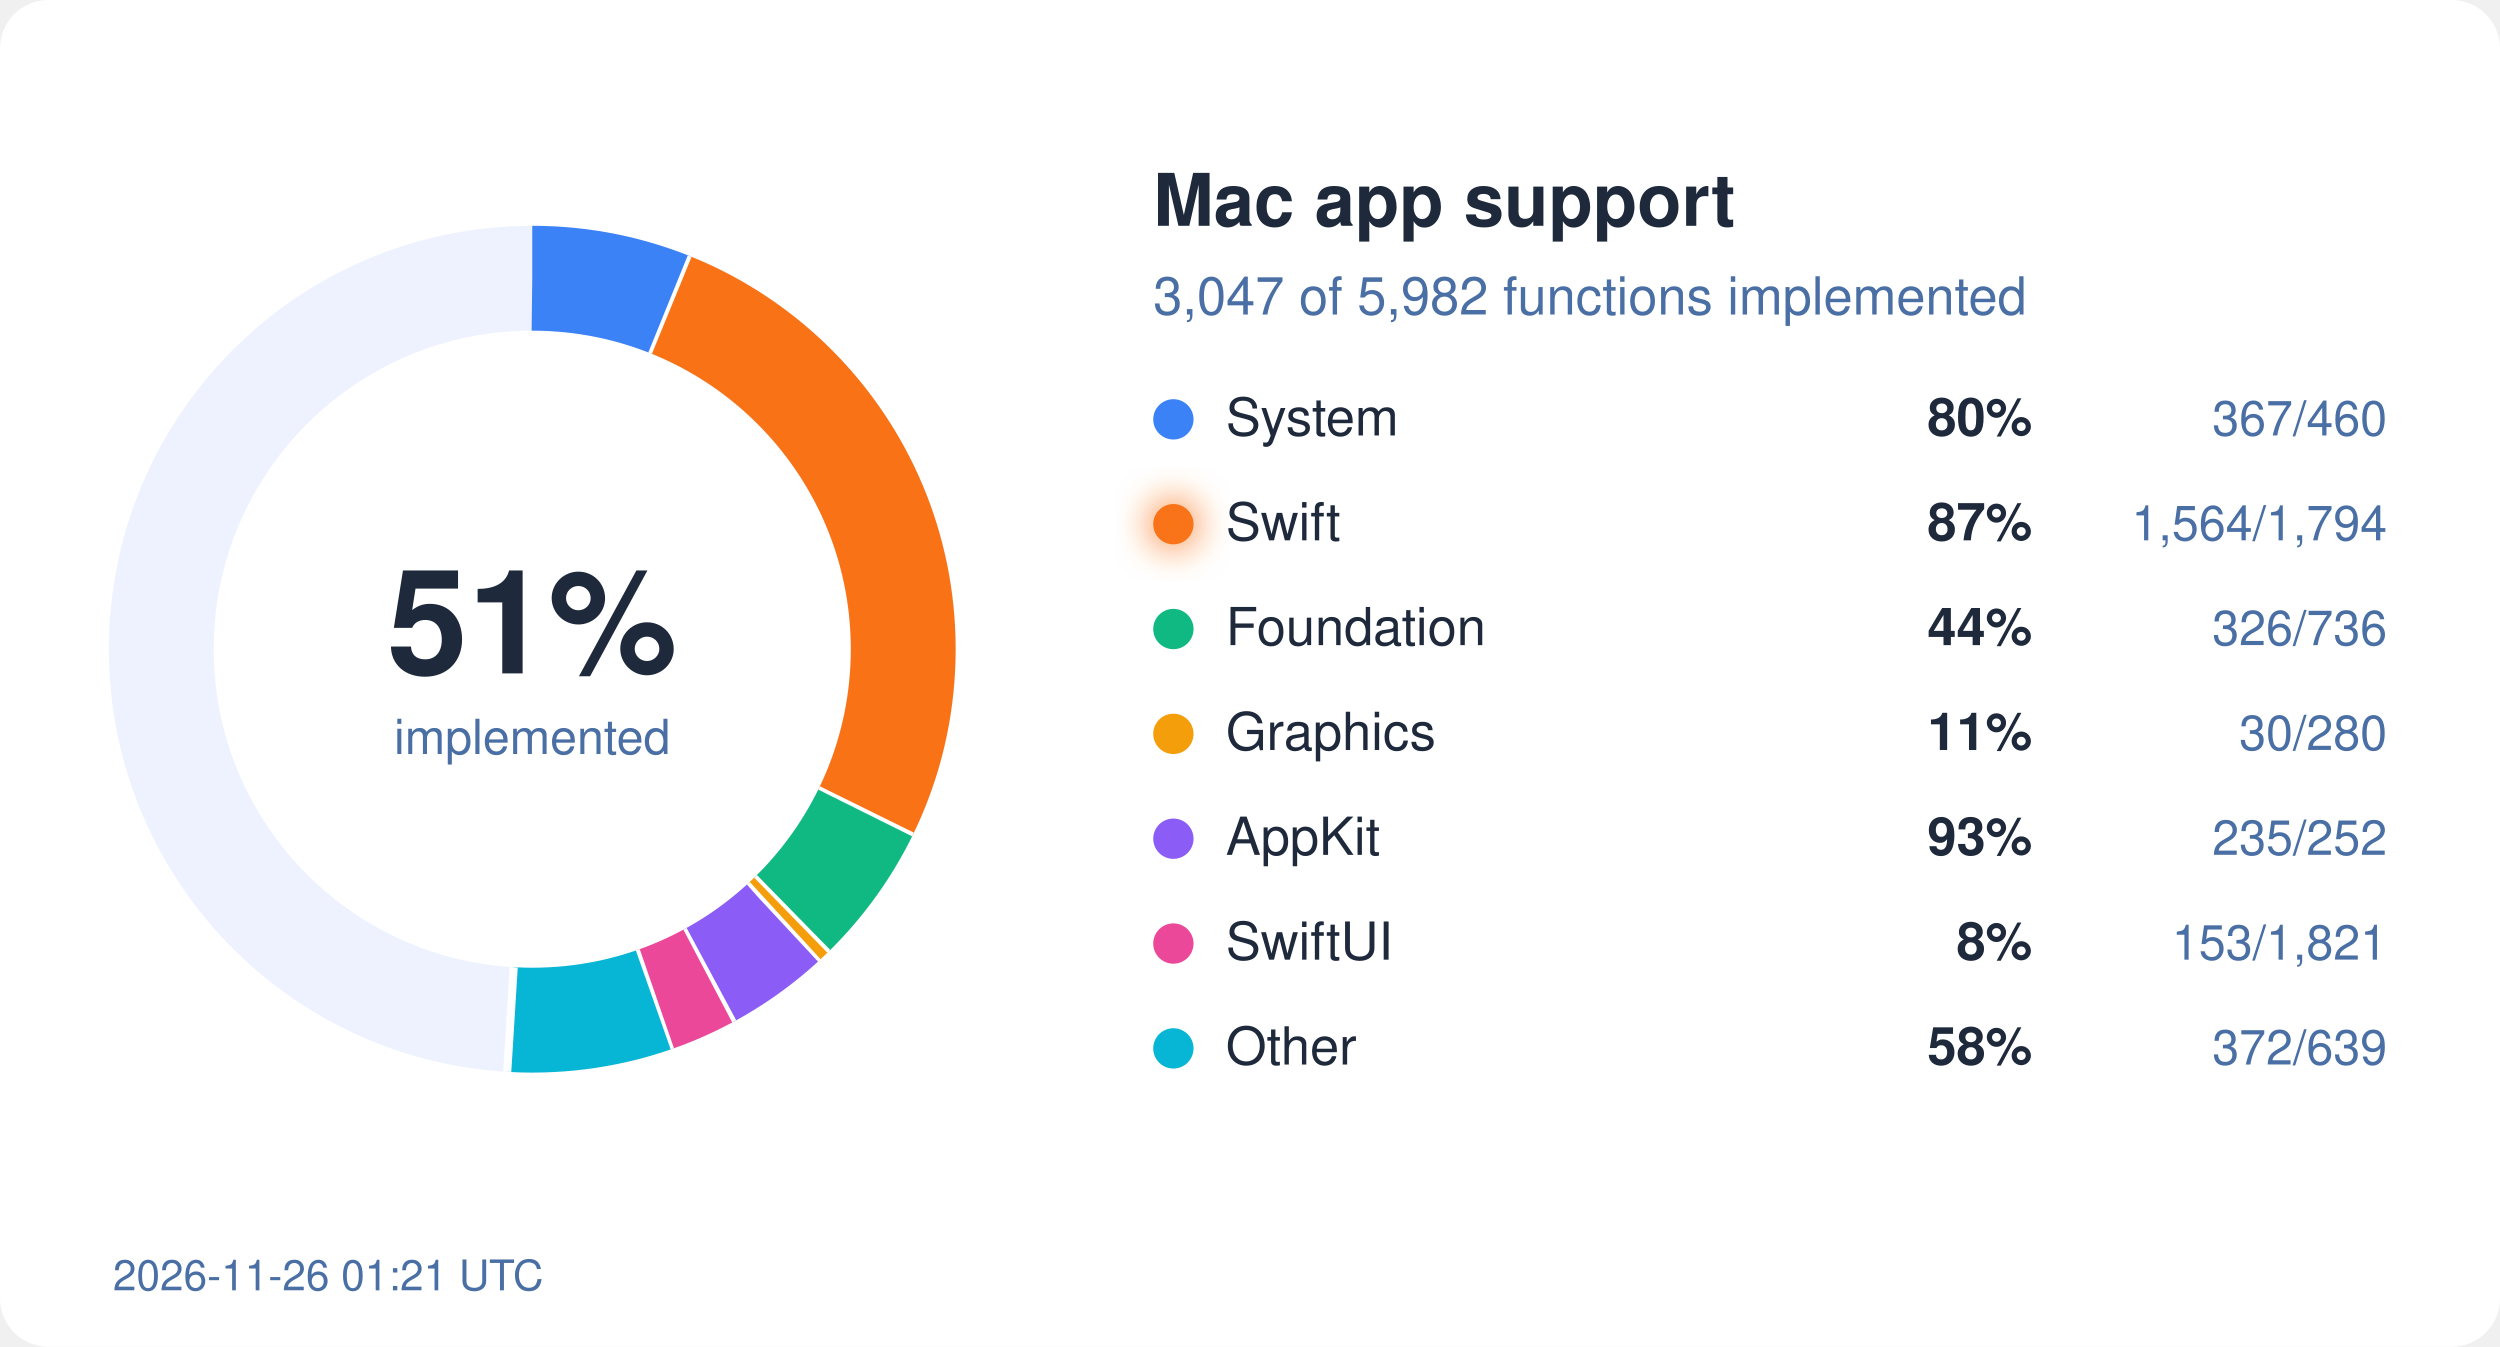
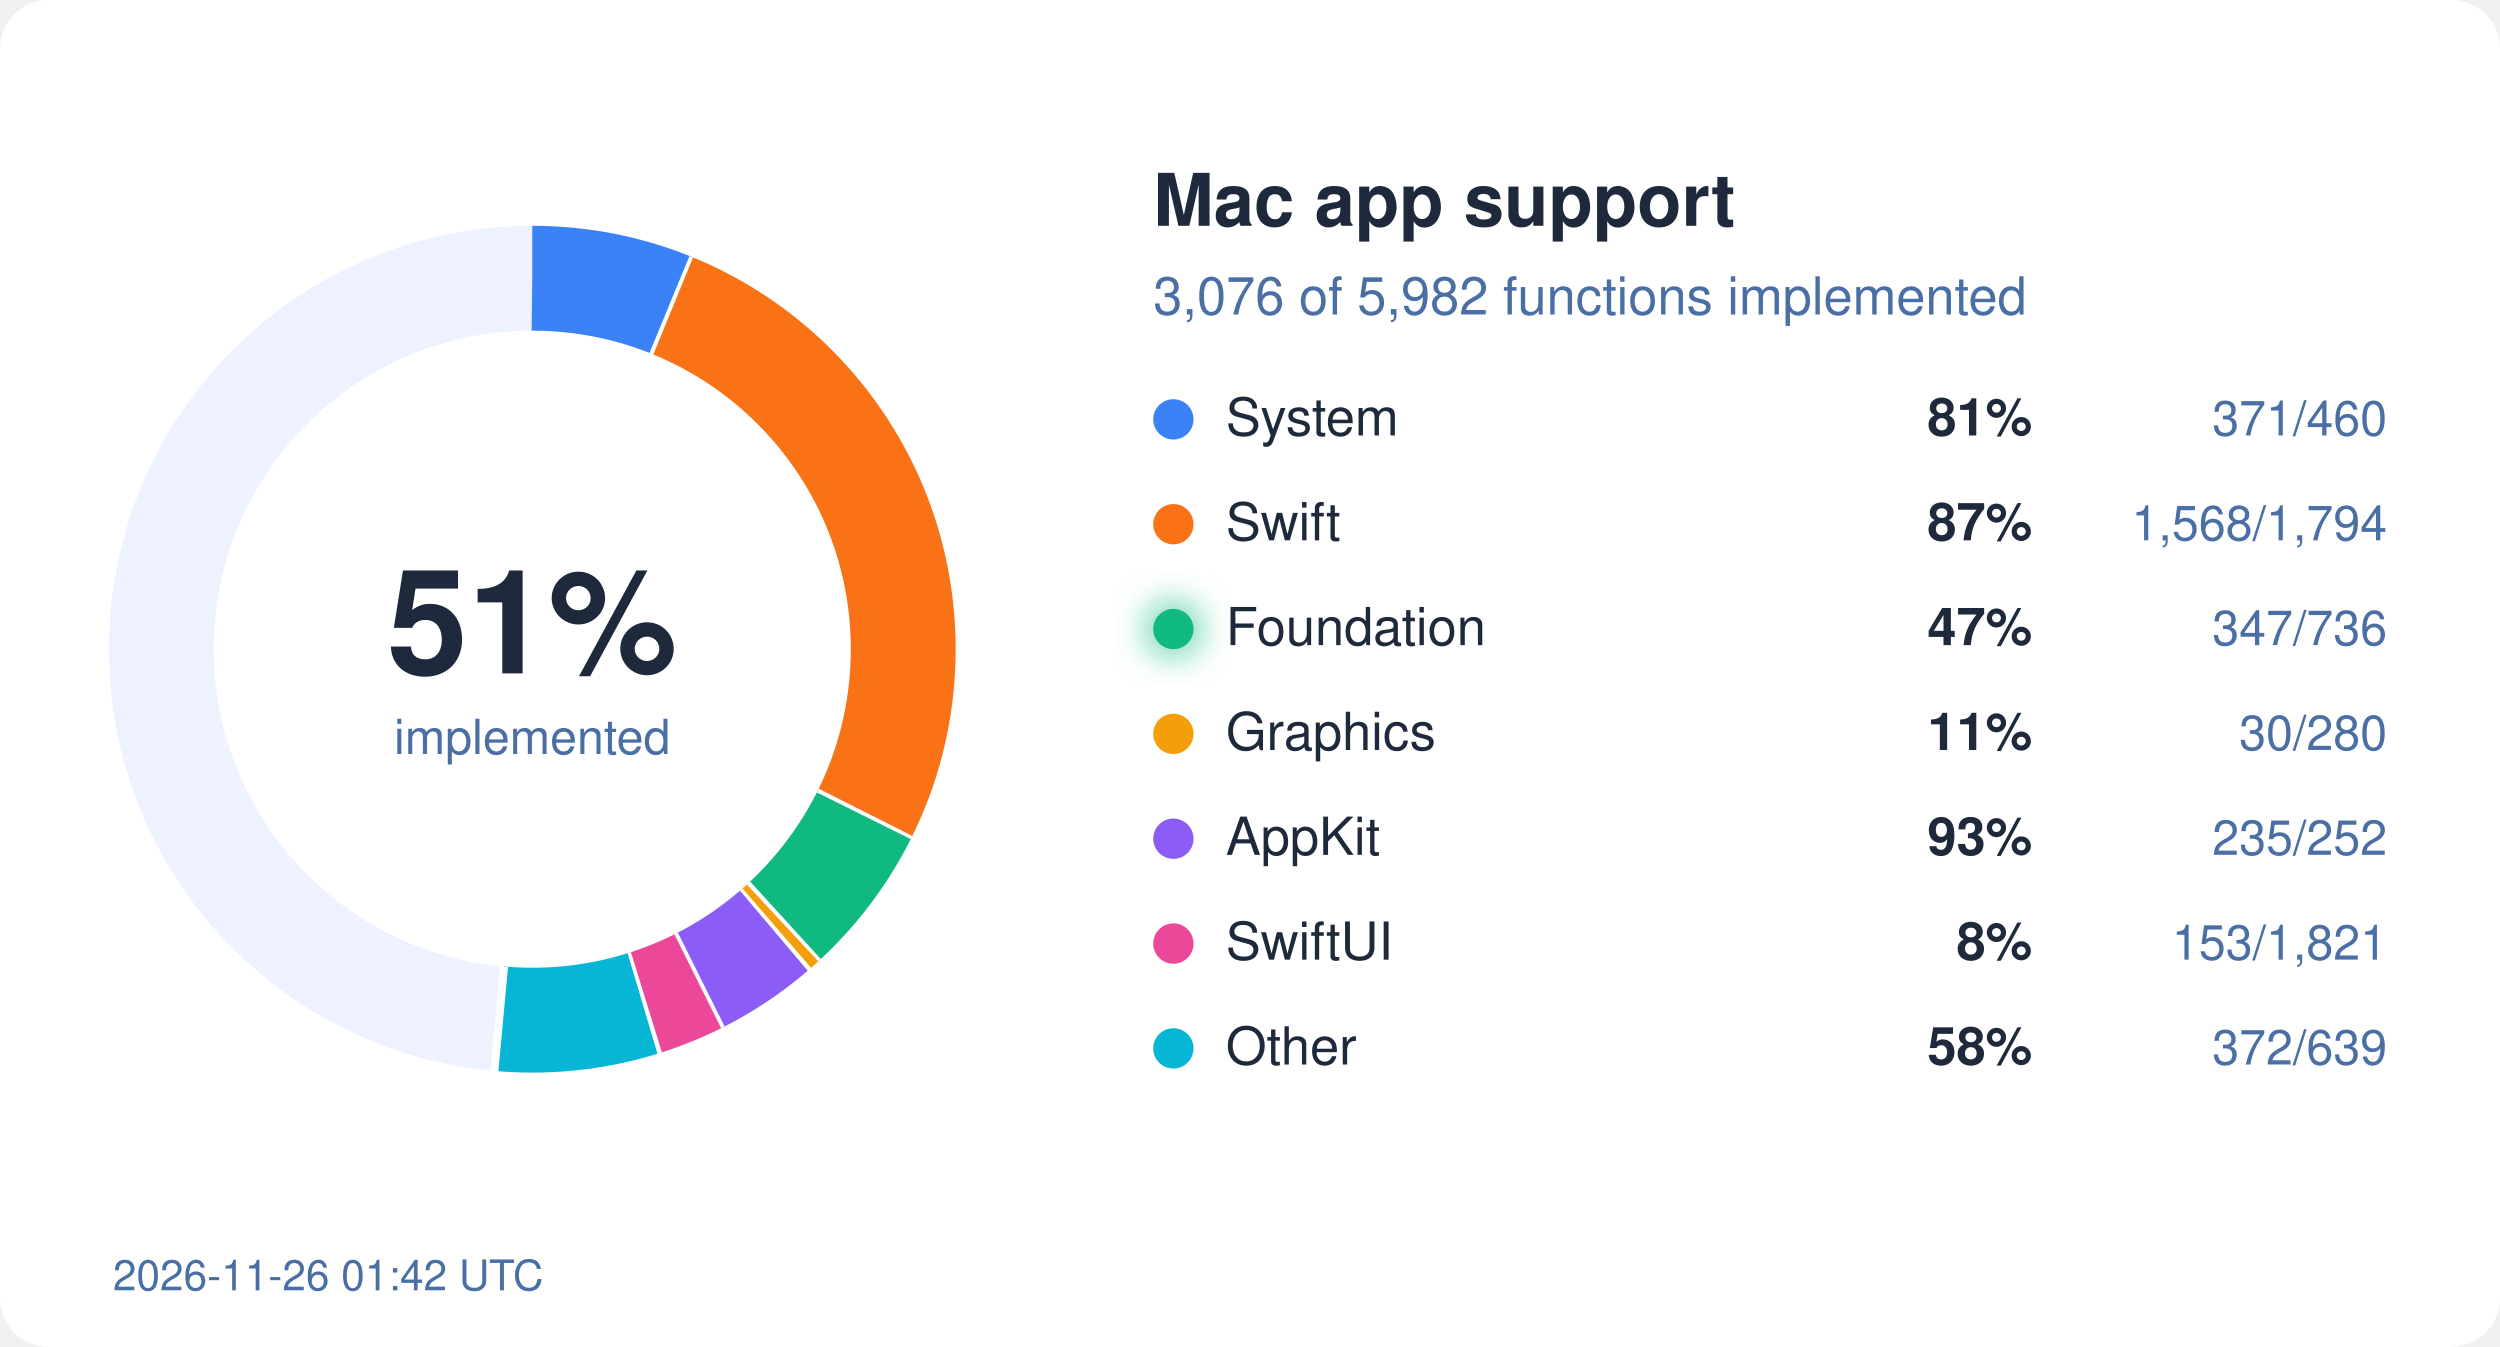
<svg xmlns="http://www.w3.org/2000/svg" width="620" height="334" viewBox="0 0 620 334">
  <style>
  text { font-family: system-ui, -apple-system, "Segoe UI", Helvetica, Arial, sans-serif; }
  .bg { fill: #ffffff; } .ink { fill: #1e293b; } .mute { fill: #4a6fa5; }
  .track { stroke: #eef2ff; } .gap { stroke: #ffffff; }
  .s-System { stroke: #3b82f6; } .f-System { fill: #3b82f6; }
  .s-Swift { stroke: #f97316; } .f-Swift { fill: #f97316; }
  .s-Foundation { stroke: #10b981; } .f-Foundation { fill: #10b981; }
  .s-Graphics { stroke: #f59e0b; } .f-Graphics { fill: #f59e0b; }
  .s-AppKit { stroke: #8b5cf6; } .f-AppKit { fill: #8b5cf6; }
  .s-SwiftUI { stroke: #ec4899; } .f-SwiftUI { fill: #ec4899; }
  .s-Other { stroke: #06b6d4; } .f-Other { fill: #06b6d4; }
  @media (prefers-color-scheme: dark) {
    .bg { fill: #0d1117; } .ink { fill: #e6edf3; } .mute { fill: #8fb4e3; }
    .track { stroke: #12263f; } .gap { stroke: #0d1117; }
    .s-System { stroke: #60a5fa; } .f-System { fill: #60a5fa; }
    .s-Swift { stroke: #fb923c; } .f-Swift { fill: #fb923c; }
    .s-Foundation { stroke: #34d399; } .f-Foundation { fill: #34d399; }
    .s-Graphics { stroke: #fbbf24; } .f-Graphics { fill: #fbbf24; }
    .s-AppKit { stroke: #a78bfa; } .f-AppKit { fill: #a78bfa; }
    .s-SwiftUI { stroke: #f472b6; } .f-SwiftUI { fill: #f472b6; }
    .s-Other { stroke: #22d3ee; } .f-Other { fill: #22d3ee; }
  }
</style>
  <defs>
    <filter id="glow" x="-50%" y="-50%" width="200%" height="200%">
      <feGaussianBlur stdDeviation="4" />
    </filter>
  </defs>
  <rect width="620" height="334" rx="12" class="bg" />
  <circle cx="132" cy="161" r="92" fill="none" class="track" stroke-width="26" />
-   <circle cx="132" cy="161" r="92" fill="none" class="s-System" stroke-width="26" stroke-dasharray="35.46 578.05" stroke-dashoffset="-0.00" transform="rotate(-90 132 161)" />
-   <line x1="161.7" y1="87.8" x2="171.5" y2="63.7" class="gap" stroke-width="2" />
-   <circle cx="132" cy="161" r="92" fill="none" class="s-Swift" stroke-width="26" stroke-dasharray="151.13 578.05" stroke-dashoffset="-35.46" transform="rotate(-90 132 161)" />
-   <line x1="202.9" y1="195.9" x2="226.2" y2="207.4" class="gap" stroke-width="2" />
-   <circle cx="132" cy="161" r="92" fill="none" class="s-Foundation" stroke-width="26" stroke-dasharray="31.50 578.05" stroke-dashoffset="-186.60" transform="rotate(-90 132 161)" />
-   <line x1="187.0" y1="217.7" x2="205.2" y2="236.3" class="gap" stroke-width="2" />
-   <circle cx="132" cy="161" r="92" fill="none" class="s-Graphics" stroke-width="26" stroke-dasharray="2.90 578.05" stroke-dashoffset="-218.10" transform="rotate(-90 132 161)" />
-   <line x1="185.2" y1="219.4" x2="202.8" y2="238.6" class="gap" stroke-width="2" />
-   <circle cx="132" cy="161" r="92" fill="none" class="s-AppKit" stroke-width="26" stroke-dasharray="22.71 578.05" stroke-dashoffset="-221.00" transform="rotate(-90 132 161)" />
-   <line x1="169.4" y1="230.6" x2="181.7" y2="253.5" class="gap" stroke-width="2" />
-   <circle cx="132" cy="161" r="92" fill="none" class="s-SwiftUI" stroke-width="26" stroke-dasharray="14.78 578.05" stroke-dashoffset="-243.71" transform="rotate(-90 132 161)" />
-   <line x1="157.7" y1="235.7" x2="166.2" y2="260.3" class="gap" stroke-width="2" />
-   <circle cx="132" cy="161" r="92" fill="none" class="s-Other" stroke-width="26" stroke-dasharray="35.95 578.05" stroke-dashoffset="-258.49" transform="rotate(-90 132 161)" />
-   <line x1="127.4" y1="239.9" x2="125.8" y2="265.8" class="gap" stroke-width="2" />
+   <circle cx="132" cy="161" r="92" fill="none" class="s-System" stroke-width="26" stroke-dasharray="35.85 578.05" stroke-dashoffset="-0.00" transform="rotate(-90 132 161)" />
+   <line x1="162.0" y1="87.9" x2="171.9" y2="63.9" class="gap" stroke-width="2" />
+   <circle cx="132" cy="161" r="92" fill="none" class="s-Swift" stroke-width="26" stroke-dasharray="151.52 578.05" stroke-dashoffset="-35.85" transform="rotate(-90 132 161)" />
+   <line x1="202.6" y1="196.5" x2="225.8" y2="208.2" class="gap" stroke-width="2" />
+   <circle cx="132" cy="161" r="92" fill="none" class="s-Foundation" stroke-width="26" stroke-dasharray="33.53 578.05" stroke-dashoffset="-187.37" transform="rotate(-90 132 161)" />
+   <line x1="185.3" y1="219.3" x2="202.8" y2="238.5" class="gap" stroke-width="2" />
+   <circle cx="132" cy="161" r="92" fill="none" class="s-Graphics" stroke-width="26" stroke-dasharray="2.90 578.05" stroke-dashoffset="-220.90" transform="rotate(-90 132 161)" />
+   <line x1="183.4" y1="221.0" x2="200.4" y2="240.7" class="gap" stroke-width="2" />
+   <circle cx="132" cy="161" r="92" fill="none" class="s-AppKit" stroke-width="26" stroke-dasharray="22.71 578.05" stroke-dashoffset="-223.80" transform="rotate(-90 132 161)" />
+   <line x1="167.2" y1="231.7" x2="178.8" y2="255.0" class="gap" stroke-width="2" />
+   <circle cx="132" cy="161" r="92" fill="none" class="s-SwiftUI" stroke-width="26" stroke-dasharray="14.78 578.05" stroke-dashoffset="-246.51" transform="rotate(-90 132 161)" />
+   <line x1="155.5" y1="236.4" x2="163.2" y2="261.3" class="gap" stroke-width="2" />
+   <circle cx="132" cy="161" r="92" fill="none" class="s-Other" stroke-width="26" stroke-dasharray="35.95 578.05" stroke-dashoffset="-261.29" transform="rotate(-90 132 161)" />
+   <line x1="125.0" y1="239.7" x2="122.6" y2="265.6" class="gap" stroke-width="2" />
  <text x="132" y="167" text-anchor="middle" class="ink" font-size="36" font-weight="700">51%</text>
  <text x="132" y="187" text-anchor="middle" class="mute" font-size="12">implemented</text>
  <text x="286" y="56" class="ink" font-size="18" font-weight="600">Mac app support</text>
-   <text x="286" y="78" class="mute" font-size="13">3,047 of 5,982 functions implemented</text>
+   <text x="286" y="78" class="mute" font-size="13">3,076 of 5,982 functions implemented</text>
  <circle cx="291" cy="104" r="5" class="f-System" />
  <text x="304" y="108" class="ink" font-size="13">System</text>
-   <text x="504" y="108" class="ink" font-size="13" font-weight="600" text-anchor="end">80%</text>
-   <text x="592" y="108" class="mute" font-size="12" text-anchor="end">367/460</text>
+   <text x="504" y="108" class="ink" font-size="13" font-weight="600" text-anchor="end">81%</text>
+   <text x="592" y="108" class="mute" font-size="12" text-anchor="end">371/460</text>
  <circle cx="291" cy="130" r="5" class="f-Swift" />
  <text x="304" y="134" class="ink" font-size="13">Swift</text>
-   <circle cx="291" cy="130" r="7" class="f-Swift" filter="url(#glow)" opacity="0.6" />
  <text x="504" y="134" class="ink" font-size="13" font-weight="600" text-anchor="end">87%</text>
-   <text x="592" y="134" class="mute" font-size="12" text-anchor="end">1,564/1,794</text>
+   <text x="592" y="134" class="mute" font-size="12" text-anchor="end">1,568/1,794</text>
  <circle cx="291" cy="156" r="5" class="f-Foundation" />
  <text x="304" y="160" class="ink" font-size="13">Foundation</text>
-   <text x="504" y="160" class="ink" font-size="13" font-weight="600" text-anchor="end">44%</text>
-   <text x="592" y="160" class="mute" font-size="12" text-anchor="end">326/736</text>
+   <circle cx="291" cy="156" r="7" class="f-Foundation" filter="url(#glow)" opacity="0.6" />
+   <text x="504" y="160" class="ink" font-size="13" font-weight="600" text-anchor="end">47%</text>
+   <text x="592" y="160" class="mute" font-size="12" text-anchor="end">347/736</text>
  <circle cx="291" cy="182" r="5" class="f-Graphics" />
  <text x="304" y="186" class="ink" font-size="13">Graphics</text>
  <text x="504" y="186" class="ink" font-size="13" font-weight="600" text-anchor="end">11%</text>
  <text x="592" y="186" class="mute" font-size="12" text-anchor="end">30/280</text>
  <circle cx="291" cy="208" r="5" class="f-AppKit" />
  <text x="304" y="212" class="ink" font-size="13">AppKit</text>
  <text x="504" y="212" class="ink" font-size="13" font-weight="600" text-anchor="end">93%</text>
  <text x="592" y="212" class="mute" font-size="12" text-anchor="end">235/252</text>
  <circle cx="291" cy="234" r="5" class="f-SwiftUI" />
  <text x="304" y="238" class="ink" font-size="13">SwiftUI</text>
  <text x="504" y="238" class="ink" font-size="13" font-weight="600" text-anchor="end">8%</text>
  <text x="592" y="238" class="mute" font-size="12" text-anchor="end">153/1,821</text>
  <circle cx="291" cy="260" r="5" class="f-Other" />
  <text x="304" y="264" class="ink" font-size="13">Other</text>
  <text x="504" y="264" class="ink" font-size="13" font-weight="600" text-anchor="end">58%</text>
  <text x="592" y="264" class="mute" font-size="12" text-anchor="end">372/639</text>
-   <text x="28" y="320" class="mute" font-size="10.5">2026-11-26 01:21 UTC</text>
+   <text x="28" y="320" class="mute" font-size="10.5">2026-11-26 01:42 UTC</text>
</svg>
